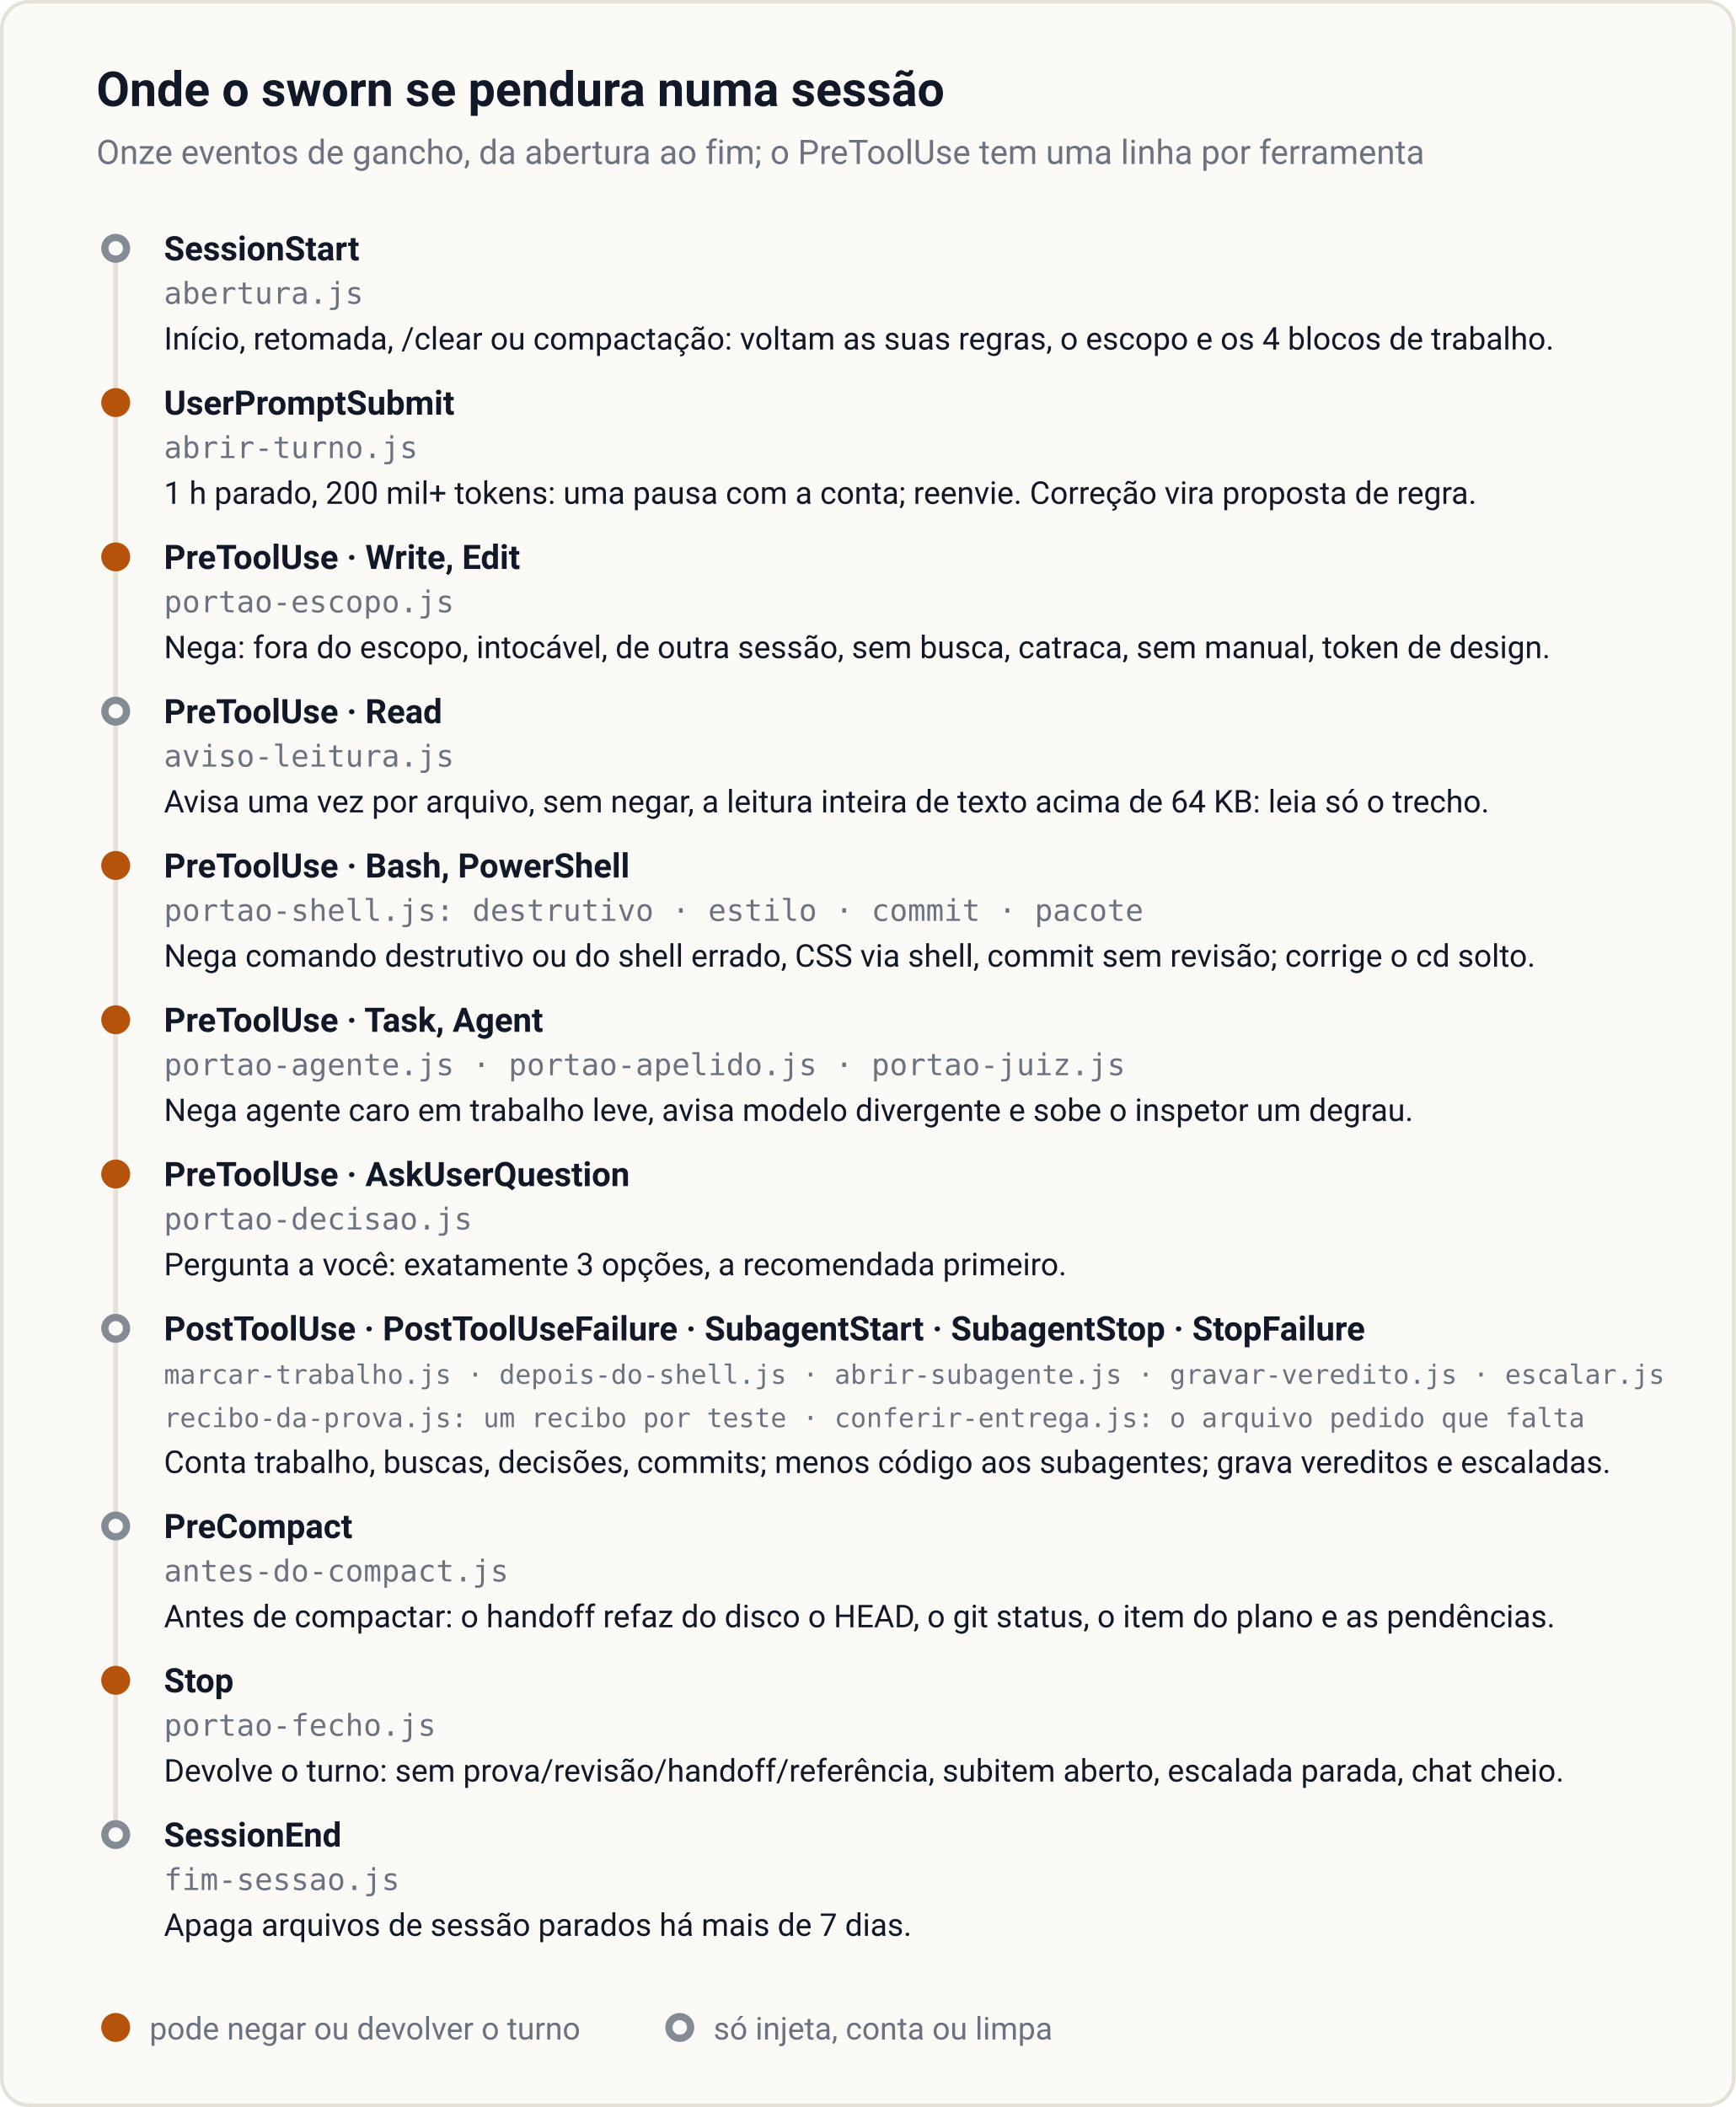
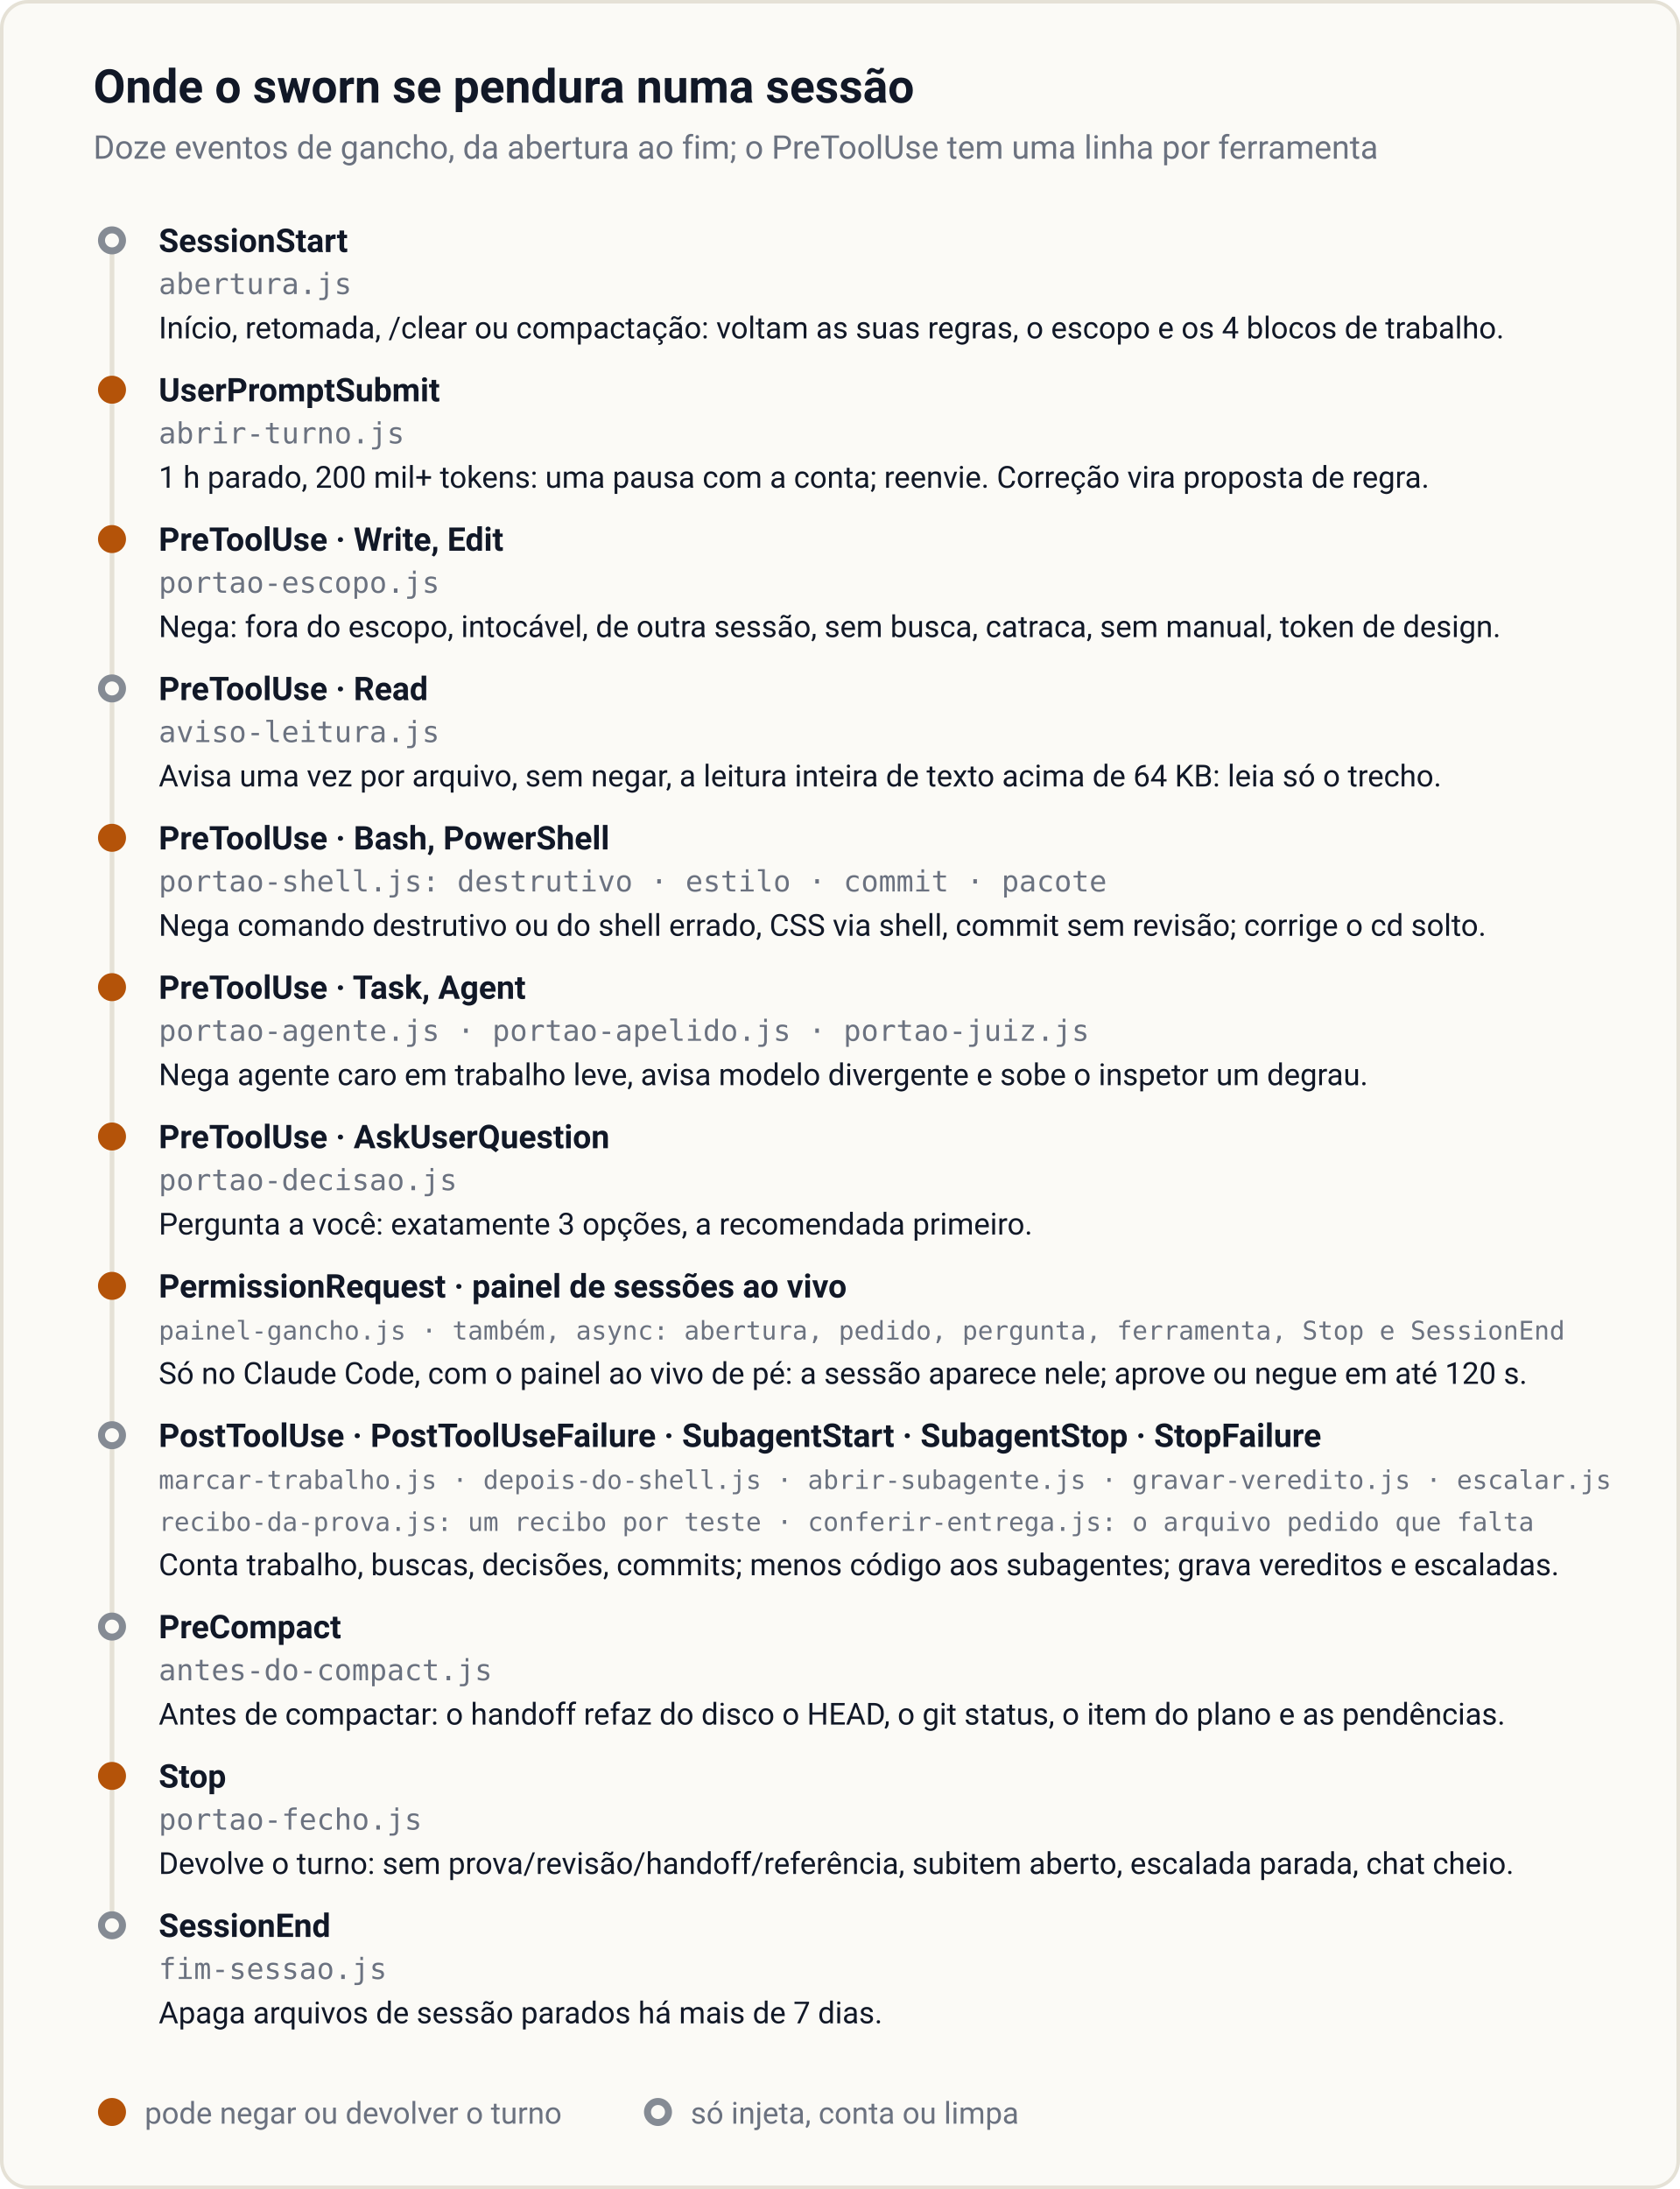
- <svg xmlns="http://www.w3.org/2000/svg" width="720" height="874" viewBox="0 0 720 874" role="img" aria-labelledby="titulo desc">
+ <svg xmlns="http://www.w3.org/2000/svg" width="720" height="938" viewBox="0 0 720 938" role="img" aria-labelledby="titulo desc">
  <style>
    .fundo { fill: #FBFAF6; }
    .borda { fill: none; stroke: #E5E1D6; }
    .linha { stroke: #E5E1D6; }
    .forte { fill: #111827; }
    .fraco { fill: #6B7280; }
    .sem { fill: #858B94; }
    .com { fill: #B45309; }
    @media (prefers-color-scheme: dark) {
      .fundo { fill: #0D1117; }
      .borda { stroke: #30363D; }
      .linha { stroke: #30363D; }
      .forte { fill: #E5E7EB; }
      .fraco { fill: #8B949E; }
      .sem { fill: #6B7280; }
      .com { fill: #F59E0B; }
    }
  </style>
-   <rect class="fundo" width="720" height="874" rx="12" />
-   <rect class="borda" x="0.75" y="0.75" width="718.5" height="872.5" rx="11.25" stroke-width="1.5" />
+   <rect class="fundo" width="720" height="938" rx="12" />
+   <rect class="borda" x="0.75" y="0.75" width="718.5" height="936.5" rx="11.25" stroke-width="1.5" />
  <g font-family="'Segoe UI', system-ui, -apple-system, Roboto, 'Helvetica Neue', Arial, sans-serif">
    <text class="forte" x="40" y="44" font-size="20" font-weight="700">Onde o sworn se pendura numa sessão</text>
-     <text class="fraco" x="40" y="68" font-size="14">Onze eventos de gancho, da abertura ao fim; o PreToolUse tem uma linha por ferramenta</text>
-     <path class="linha" d="M48 103V761" stroke-width="2" />
+     <text class="fraco" x="40" y="68" font-size="14">Doze eventos de gancho, da abertura ao fim; o PreToolUse tem uma linha por ferramenta</text>
+     <path class="linha" d="M48 103V825" stroke-width="2" />
    <circle class="sem" cx="48" cy="103" r="6" />
    <circle class="fundo" cx="48" cy="103" r="3" />
    <text class="forte" x="68" y="108" font-size="14" font-weight="600">SessionStart</text>
    <text class="fraco" x="68" y="126" font-size="12.5" font-family="ui-monospace, SFMono-Regular, Menlo, Consolas, monospace">abertura.js</text>
    <text class="forte" x="68" y="145" font-size="13">Início, retomada, /clear ou compactação: voltam as suas regras, o escopo e os 4 blocos de trabalho.</text>
    <circle class="com" cx="48" cy="167" r="6" />
    <text class="forte" x="68" y="172" font-size="14" font-weight="600">UserPromptSubmit</text>
    <text class="fraco" x="68" y="190" font-size="12.5" font-family="ui-monospace, SFMono-Regular, Menlo, Consolas, monospace">abrir-turno.js</text>
    <text class="forte" x="68" y="209" font-size="13">1 h parado, 200 mil+ tokens: uma pausa com a conta; reenvie. Correção vira proposta de regra.</text>
    <circle class="com" cx="48" cy="231" r="6" />
    <text class="forte" x="68" y="236" font-size="14" font-weight="600">PreToolUse · Write, Edit</text>
    <text class="fraco" x="68" y="254" font-size="12.5" font-family="ui-monospace, SFMono-Regular, Menlo, Consolas, monospace">portao-escopo.js</text>
    <text class="forte" x="68" y="273" font-size="13">Nega: fora do escopo, intocável, de outra sessão, sem busca, catraca, sem manual, token de design.</text>
    <circle class="sem" cx="48" cy="295" r="6" />
    <circle class="fundo" cx="48" cy="295" r="3" />
    <text class="forte" x="68" y="300" font-size="14" font-weight="600">PreToolUse · Read</text>
    <text class="fraco" x="68" y="318" font-size="12.5" font-family="ui-monospace, SFMono-Regular, Menlo, Consolas, monospace">aviso-leitura.js</text>
    <text class="forte" x="68" y="337" font-size="13">Avisa uma vez por arquivo, sem negar, a leitura inteira de texto acima de 64 KB: leia só o trecho.</text>
    <circle class="com" cx="48" cy="359" r="6" />
    <text class="forte" x="68" y="364" font-size="14" font-weight="600">PreToolUse · Bash, PowerShell</text>
    <text class="fraco" x="68" y="382" font-size="12.5" font-family="ui-monospace, SFMono-Regular, Menlo, Consolas, monospace">portao-shell.js: destrutivo · estilo · commit · pacote</text>
    <text class="forte" x="68" y="401" font-size="13">Nega comando destrutivo ou do shell errado, CSS via shell, commit sem revisão; corrige o cd solto.</text>
    <circle class="com" cx="48" cy="423" r="6" />
    <text class="forte" x="68" y="428" font-size="14" font-weight="600">PreToolUse · Task, Agent</text>
    <text class="fraco" x="68" y="446" font-size="12.5" font-family="ui-monospace, SFMono-Regular, Menlo, Consolas, monospace">portao-agente.js · portao-apelido.js · portao-juiz.js</text>
    <text class="forte" x="68" y="465" font-size="13">Nega agente caro em trabalho leve, avisa modelo divergente e sobe o inspetor um degrau.</text>
    <circle class="com" cx="48" cy="487" r="6" />
    <text class="forte" x="68" y="492" font-size="14" font-weight="600">PreToolUse · AskUserQuestion</text>
    <text class="fraco" x="68" y="510" font-size="12.5" font-family="ui-monospace, SFMono-Regular, Menlo, Consolas, monospace">portao-decisao.js</text>
    <text class="forte" x="68" y="529" font-size="13">Pergunta a você: exatamente 3 opções, a recomendada primeiro.</text>
-     <circle class="sem" cx="48" cy="551" r="6" />
-     <circle class="fundo" cx="48" cy="551" r="3" />
-     <text class="forte" x="68" y="556" font-size="14" font-weight="600">PostToolUse · PostToolUseFailure · SubagentStart · SubagentStop · StopFailure</text>
-     <text class="fraco" x="68" y="574" font-size="11" font-family="ui-monospace, SFMono-Regular, Menlo, Consolas, monospace">marcar-trabalho.js · depois-do-shell.js · abrir-subagente.js · gravar-veredito.js · escalar.js</text>
-     <text class="fraco" x="68" y="592" font-size="11" font-family="ui-monospace, SFMono-Regular, Menlo, Consolas, monospace">recibo-da-prova.js: um recibo por teste · conferir-entrega.js: o arquivo pedido que falta</text>
-     <text class="forte" x="68" y="611" font-size="13">Conta trabalho, buscas, decisões, commits; menos código aos subagentes; grava vereditos e escaladas.</text>
-     <circle class="sem" cx="48" cy="633" r="6" />
-     <circle class="fundo" cx="48" cy="633" r="3" />
-     <text class="forte" x="68" y="638" font-size="14" font-weight="600">PreCompact</text>
-     <text class="fraco" x="68" y="656" font-size="12.5" font-family="ui-monospace, SFMono-Regular, Menlo, Consolas, monospace">antes-do-compact.js</text>
-     <text class="forte" x="68" y="675" font-size="13">Antes de compactar: o handoff refaz do disco o HEAD, o git status, o item do plano e as pendências.</text>
-     <circle class="com" cx="48" cy="697" r="6" />
-     <text class="forte" x="68" y="702" font-size="14" font-weight="600">Stop</text>
-     <text class="fraco" x="68" y="720" font-size="12.5" font-family="ui-monospace, SFMono-Regular, Menlo, Consolas, monospace">portao-fecho.js</text>
-     <text class="forte" x="68" y="739" font-size="13">Devolve o turno: sem prova/revisão/handoff/referência, subitem aberto, escalada parada, chat cheio.</text>
-     <circle class="sem" cx="48" cy="761" r="6" />
-     <circle class="fundo" cx="48" cy="761" r="3" />
-     <text class="forte" x="68" y="766" font-size="14" font-weight="600">SessionEnd</text>
-     <text class="fraco" x="68" y="784" font-size="12.5" font-family="ui-monospace, SFMono-Regular, Menlo, Consolas, monospace">fim-sessao.js</text>
-     <text class="forte" x="68" y="803" font-size="13">Apaga arquivos de sessão parados há mais de 7 dias.</text>
-     <circle class="com" cx="48" cy="841" r="6" />
-     <text class="fraco" x="62" y="846" font-size="13">pode negar ou devolver o turno</text>
-     <circle class="sem" cx="282" cy="841" r="6" />
-     <circle class="fundo" cx="282" cy="841" r="3" />
-     <text class="fraco" x="296" y="846" font-size="13">só injeta, conta ou limpa</text>
+     <circle class="com" cx="48" cy="551" r="6" />
+     <text class="forte" x="68" y="556" font-size="14" font-weight="600">PermissionRequest · painel de sessões ao vivo</text>
+     <text class="fraco" x="68" y="574" font-size="11" font-family="ui-monospace, SFMono-Regular, Menlo, Consolas, monospace">painel-gancho.js · também, async: abertura, pedido, pergunta, ferramenta, Stop e SessionEnd</text>
+     <text class="forte" x="68" y="593" font-size="13">Só no Claude Code, com o painel ao vivo de pé: a sessão aparece nele; aprove ou negue em até 120 s.</text>
+     <circle class="sem" cx="48" cy="615" r="6" />
+     <circle class="fundo" cx="48" cy="615" r="3" />
+     <text class="forte" x="68" y="620" font-size="14" font-weight="600">PostToolUse · PostToolUseFailure · SubagentStart · SubagentStop · StopFailure</text>
+     <text class="fraco" x="68" y="638" font-size="11" font-family="ui-monospace, SFMono-Regular, Menlo, Consolas, monospace">marcar-trabalho.js · depois-do-shell.js · abrir-subagente.js · gravar-veredito.js · escalar.js</text>
+     <text class="fraco" x="68" y="656" font-size="11" font-family="ui-monospace, SFMono-Regular, Menlo, Consolas, monospace">recibo-da-prova.js: um recibo por teste · conferir-entrega.js: o arquivo pedido que falta</text>
+     <text class="forte" x="68" y="675" font-size="13">Conta trabalho, buscas, decisões, commits; menos código aos subagentes; grava vereditos e escaladas.</text>
+     <circle class="sem" cx="48" cy="697" r="6" />
+     <circle class="fundo" cx="48" cy="697" r="3" />
+     <text class="forte" x="68" y="702" font-size="14" font-weight="600">PreCompact</text>
+     <text class="fraco" x="68" y="720" font-size="12.5" font-family="ui-monospace, SFMono-Regular, Menlo, Consolas, monospace">antes-do-compact.js</text>
+     <text class="forte" x="68" y="739" font-size="13">Antes de compactar: o handoff refaz do disco o HEAD, o git status, o item do plano e as pendências.</text>
+     <circle class="com" cx="48" cy="761" r="6" />
+     <text class="forte" x="68" y="766" font-size="14" font-weight="600">Stop</text>
+     <text class="fraco" x="68" y="784" font-size="12.5" font-family="ui-monospace, SFMono-Regular, Menlo, Consolas, monospace">portao-fecho.js</text>
+     <text class="forte" x="68" y="803" font-size="13">Devolve o turno: sem prova/revisão/handoff/referência, subitem aberto, escalada parada, chat cheio.</text>
+     <circle class="sem" cx="48" cy="825" r="6" />
+     <circle class="fundo" cx="48" cy="825" r="3" />
+     <text class="forte" x="68" y="830" font-size="14" font-weight="600">SessionEnd</text>
+     <text class="fraco" x="68" y="848" font-size="12.5" font-family="ui-monospace, SFMono-Regular, Menlo, Consolas, monospace">fim-sessao.js</text>
+     <text class="forte" x="68" y="867" font-size="13">Apaga arquivos de sessão parados há mais de 7 dias.</text>
+     <circle class="com" cx="48" cy="905" r="6" />
+     <text class="fraco" x="62" y="910" font-size="13">pode negar ou devolver o turno</text>
+     <circle class="sem" cx="282" cy="905" r="6" />
+     <circle class="fundo" cx="282" cy="905" r="3" />
+     <text class="fraco" x="296" y="910" font-size="13">só injeta, conta ou limpa</text>
  </g>
</svg>
